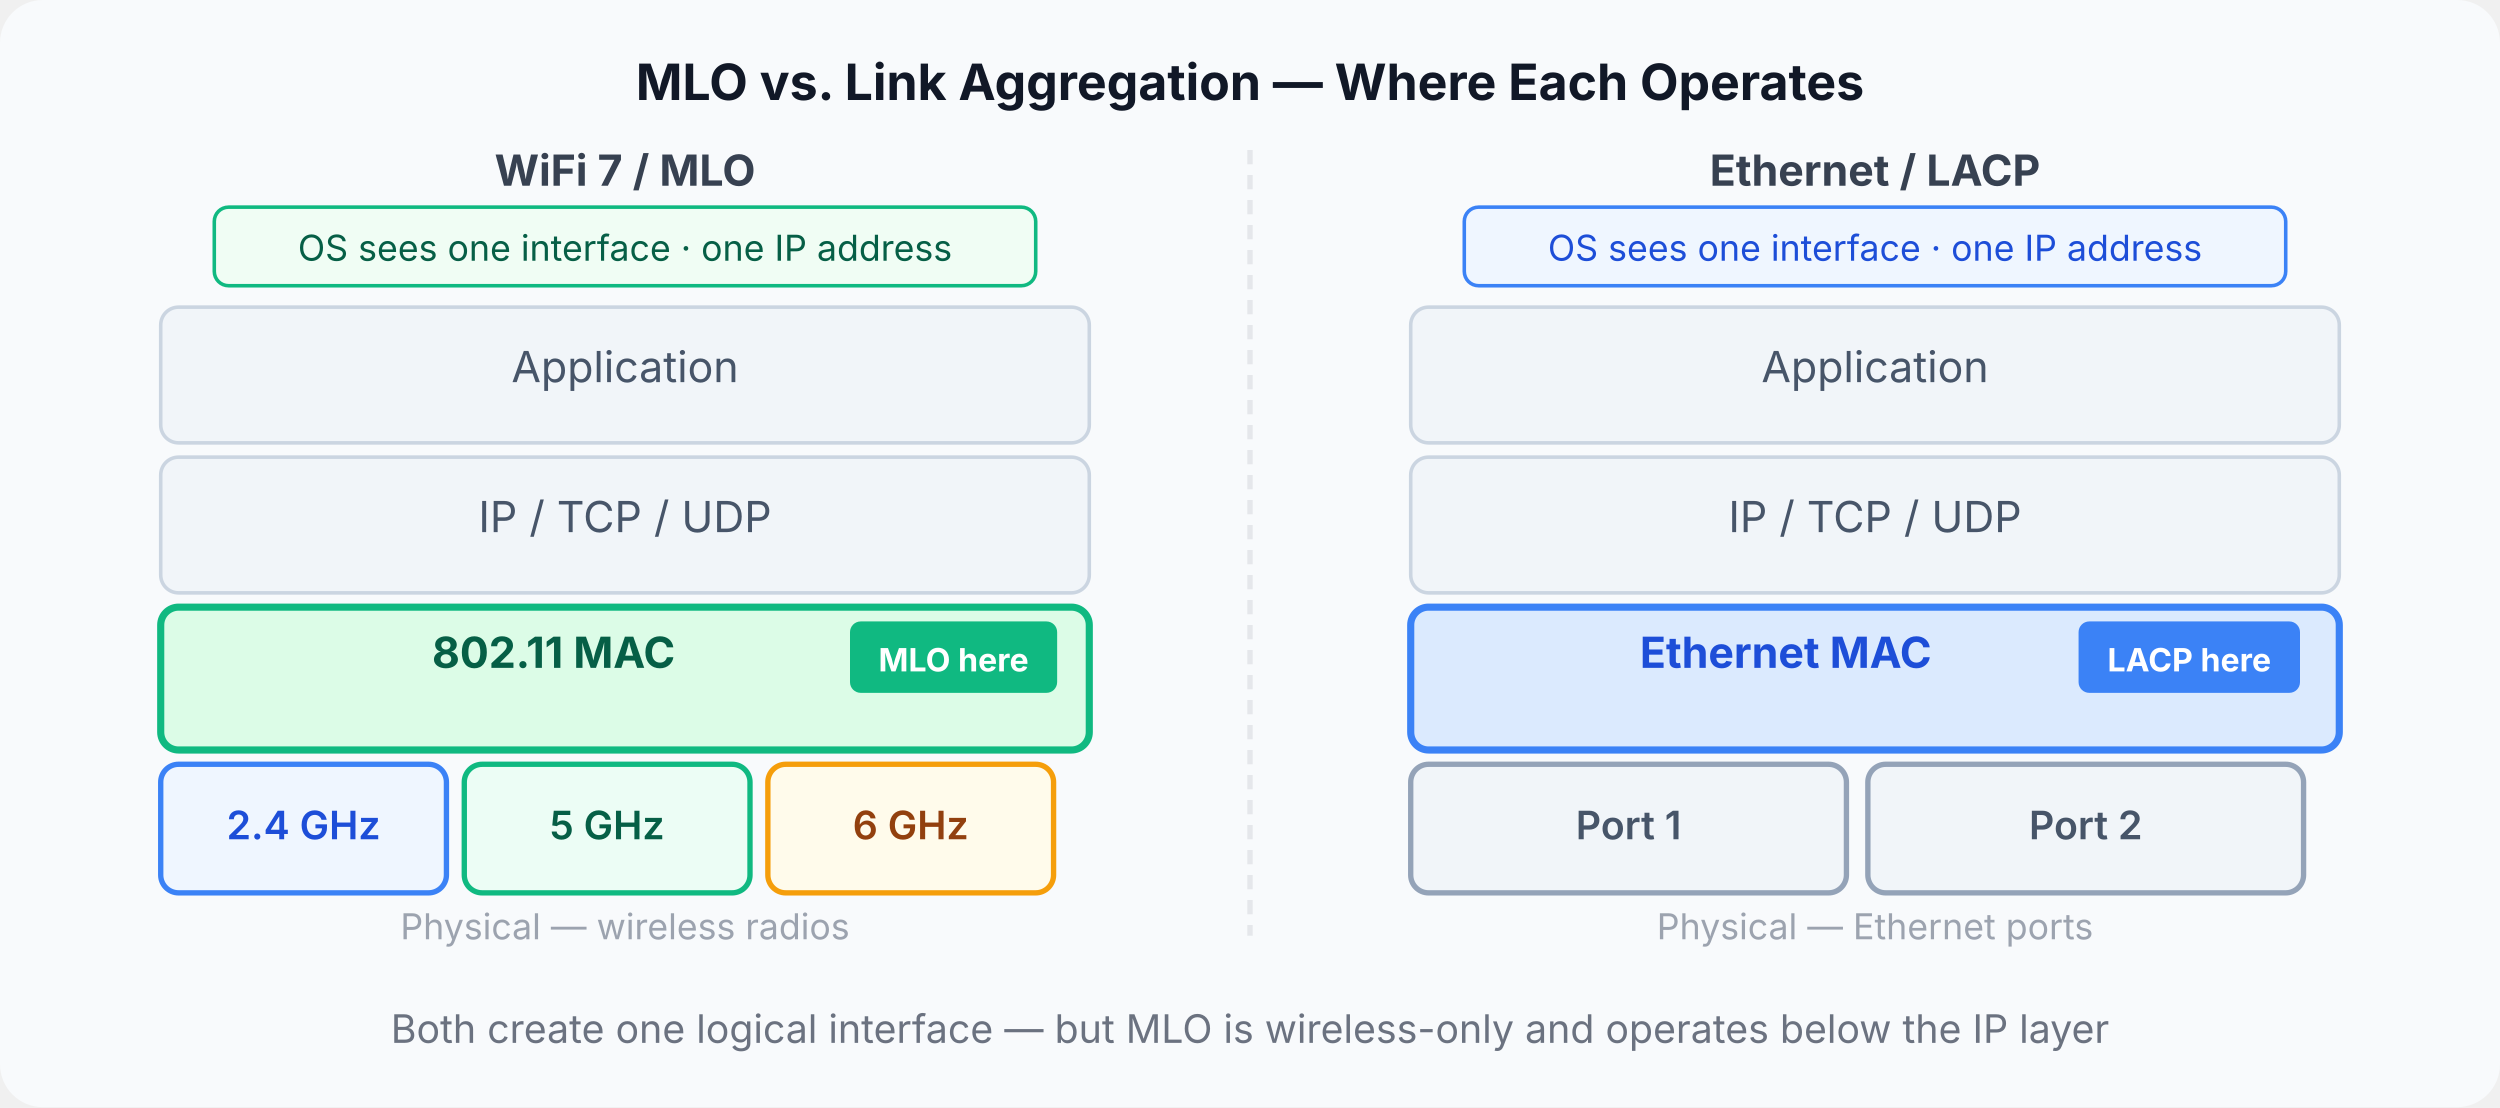
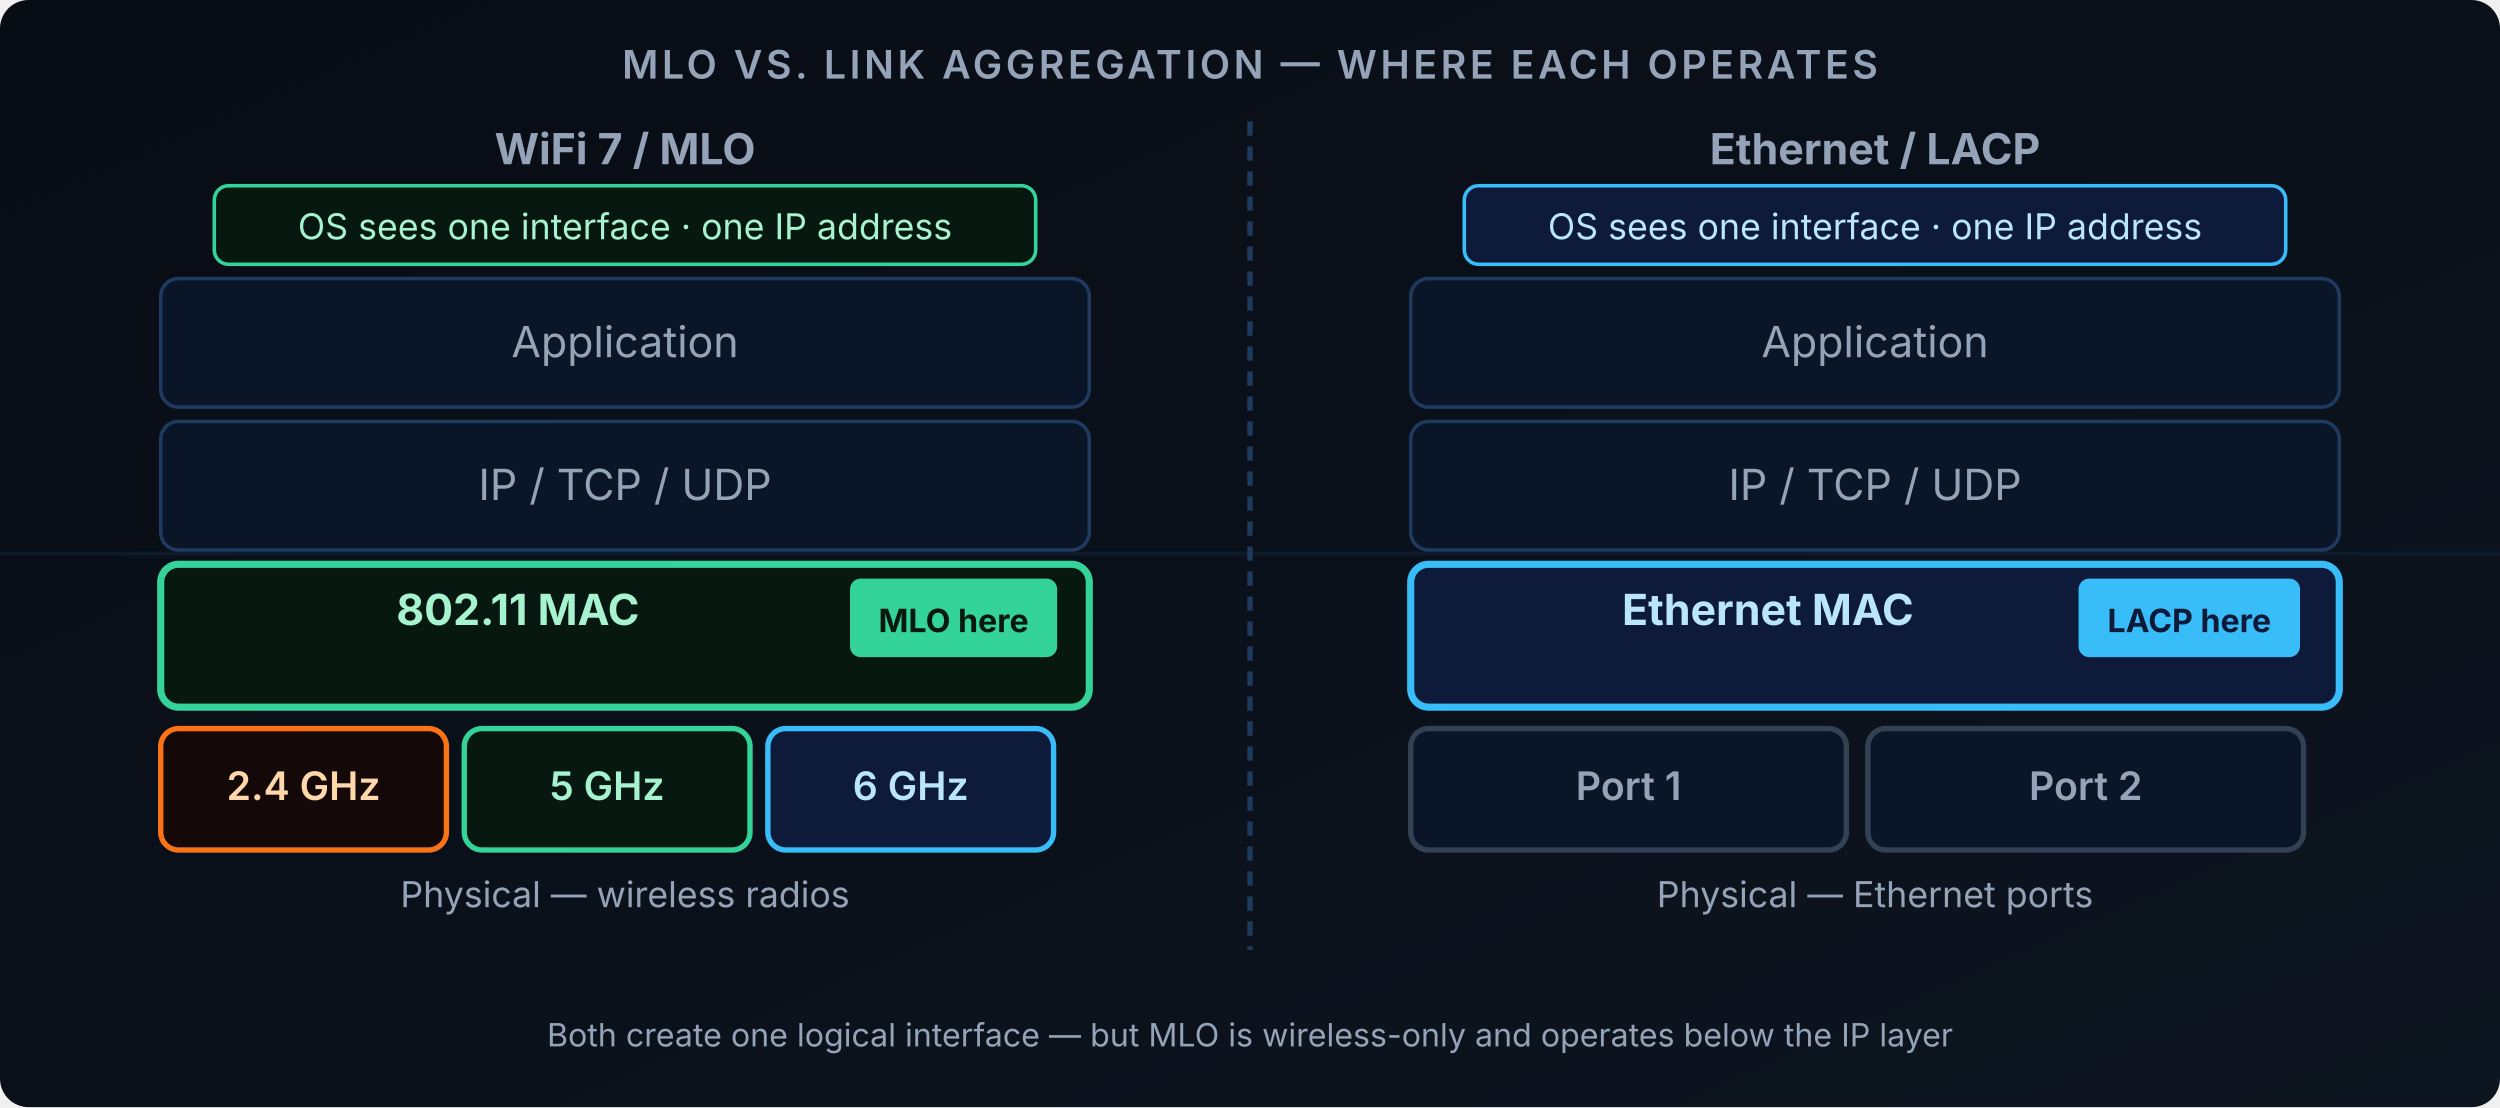
<svg xmlns="http://www.w3.org/2000/svg" viewBox="0 0 700 310" width="700" height="310" font-family="system-ui,-apple-system,BlinkMacSystemFont,'Segoe UI',sans-serif">
-   <rect width="700" height="310" fill="#f8fafc" rx="12" />
-   <text x="350" y="28" text-anchor="middle" font-size="14" font-weight="700" fill="#111827">MLO vs. Link Aggregation — Where Each Operates</text>
-   <line x1="350" y1="42" x2="350" y2="262" stroke="#e5e7eb" stroke-width="1.5" stroke-dasharray="4,3" />
-   <text x="175" y="52" text-anchor="middle" font-size="12" font-weight="700" fill="#374151">WiFi 7 / MLO</text>
-   <rect x="60" y="58" width="230" height="22" fill="#f0fdf4" stroke="#10b981" stroke-width="1" rx="4" />
-   <text x="175" y="73" text-anchor="middle" font-size="10" fill="#065f46">OS sees one interface · one IP address</text>
-   <rect x="45" y="86" width="260" height="38" fill="#f1f5f9" stroke="#cbd5e1" stroke-width="1" rx="5" />
-   <text x="175" y="107" text-anchor="middle" font-size="12" fill="#475569">Application</text>
-   <rect x="45" y="128" width="260" height="38" fill="#f1f5f9" stroke="#cbd5e1" stroke-width="1" rx="5" />
-   <text x="175" y="149" text-anchor="middle" font-size="12" fill="#475569">IP / TCP / UDP</text>
-   <rect x="45" y="170" width="260" height="40" fill="#dcfce7" stroke="#10b981" stroke-width="2" rx="5" />
-   <text x="155" y="187" text-anchor="middle" font-size="12" font-weight="700" fill="#065f46">802.11 MAC</text>
-   <rect x="238" y="174" width="58" height="20" fill="#10b981" rx="3" />
-   <text x="267" y="188" text-anchor="middle" font-size="9" font-weight="700" fill="white">MLO here</text>
-   <rect x="45" y="214" width="80" height="36" fill="#eff6ff" stroke="#3b82f6" stroke-width="1.5" rx="5" />
-   <text x="85" y="235" text-anchor="middle" font-size="11" font-weight="600" fill="#1d4ed8">2.4 GHz</text>
-   <rect x="130" y="214" width="80" height="36" fill="#ecfdf5" stroke="#10b981" stroke-width="1.5" rx="5" />
-   <text x="170" y="235" text-anchor="middle" font-size="11" font-weight="600" fill="#065f46">5 GHz</text>
-   <rect x="215" y="214" width="80" height="36" fill="#fffbeb" stroke="#f59e0b" stroke-width="1.5" rx="5" />
-   <text x="255" y="235" text-anchor="middle" font-size="11" font-weight="600" fill="#92400e">6 GHz</text>
-   <text x="175" y="263" text-anchor="middle" font-size="10" fill="#9ca3af">Physical — wireless radios</text>
-   <text x="525" y="52" text-anchor="middle" font-size="12" font-weight="700" fill="#374151">Ethernet / LACP</text>
-   <rect x="410" y="58" width="230" height="22" fill="#eff6ff" stroke="#3b82f6" stroke-width="1" rx="4" />
-   <text x="525" y="73" text-anchor="middle" font-size="10" fill="#1d4ed8">OS sees one interface · one IP address</text>
-   <rect x="395" y="86" width="260" height="38" fill="#f1f5f9" stroke="#cbd5e1" stroke-width="1" rx="5" />
-   <text x="525" y="107" text-anchor="middle" font-size="12" fill="#475569">Application</text>
-   <rect x="395" y="128" width="260" height="38" fill="#f1f5f9" stroke="#cbd5e1" stroke-width="1" rx="5" />
-   <text x="525" y="149" text-anchor="middle" font-size="12" fill="#475569">IP / TCP / UDP</text>
-   <rect x="395" y="170" width="260" height="40" fill="#dbeafe" stroke="#3b82f6" stroke-width="2" rx="5" />
-   <text x="500" y="187" text-anchor="middle" font-size="12" font-weight="700" fill="#1d4ed8">Ethernet MAC</text>
-   <rect x="582" y="174" width="62" height="20" fill="#3b82f6" rx="3" />
-   <text x="613" y="188" text-anchor="middle" font-size="9" font-weight="700" fill="white">LACP here</text>
-   <rect x="395" y="214" width="122" height="36" fill="#f1f5f9" stroke="#94a3b8" stroke-width="1.5" rx="5" />
-   <text x="456" y="235" text-anchor="middle" font-size="11" font-weight="600" fill="#475569">Port 1</text>
-   <rect x="523" y="214" width="122" height="36" fill="#f1f5f9" stroke="#94a3b8" stroke-width="1.5" rx="5" />
-   <text x="584" y="235" text-anchor="middle" font-size="11" font-weight="600" fill="#475569">Port 2</text>
-   <text x="525" y="263" text-anchor="middle" font-size="10" fill="#9ca3af">Physical — Ethernet ports</text>
-   <text x="350" y="292" text-anchor="middle" font-size="11" fill="#6b7280">Both create one logical interface — but MLO is wireless-only and operates below the IP layer</text>
+   <defs>
+     <linearGradient id="bg" x1="0" y1="0" x2="1" y2="1">
+       <stop offset="0%" stop-color="#080c14" />
+       <stop offset="100%" stop-color="#0d1520" />
+     </linearGradient>
+   </defs>
+   <rect width="700" height="310" fill="url(#bg)" rx="8" />
+   <line x1="0" y1="155" x2="700" y2="155" stroke="#0d1a2a" stroke-width="1" />
+   <text x="350" y="22" text-anchor="middle" font-size="11" font-weight="600" fill="#94a3b8" letter-spacing="1">MLO VS. LINK AGGREGATION — WHERE EACH OPERATES</text>
+   <line x1="350" y1="34" x2="350" y2="266" stroke="#1e3a5f" stroke-width="1.5" stroke-dasharray="4,3" />
+   <text x="175" y="46" text-anchor="middle" font-size="12" font-weight="700" fill="#94a3b8">WiFi 7 / MLO</text>
+   <rect x="60" y="52" width="230" height="22" fill="#071810" stroke="#34d399" stroke-width="1" rx="4" />
+   <text x="175" y="67" text-anchor="middle" font-size="10" fill="#a7f3d0">OS sees one interface · one IP address</text>
+   <rect x="45" y="78" width="260" height="36" fill="#0a1628" stroke="#1e3a5f" stroke-width="1" rx="5" />
+   <text x="175" y="100" text-anchor="middle" font-size="12" fill="#94a3b8">Application</text>
+   <rect x="45" y="118" width="260" height="36" fill="#0a1628" stroke="#1e3a5f" stroke-width="1" rx="5" />
+   <text x="175" y="140" text-anchor="middle" font-size="12" fill="#94a3b8">IP / TCP / UDP</text>
+   <rect x="45" y="158" width="260" height="40" fill="#071810" stroke="#34d399" stroke-width="2" rx="5" />
+   <text x="145" y="175" text-anchor="middle" font-size="12" font-weight="700" fill="#a7f3d0">802.11 MAC</text>
+   <rect x="238" y="162" width="58" height="22" fill="#34d399" rx="3" />
+   <text x="267" y="177" text-anchor="middle" font-size="9" font-weight="700" fill="#071810">MLO here</text>
+   <rect x="45" y="204" width="80" height="34" fill="#150808" stroke="#f97316" stroke-width="1.5" rx="5" />
+   <text x="85" y="224" text-anchor="middle" font-size="11" font-weight="600" fill="#fed7aa">2.4 GHz</text>
+   <rect x="130" y="204" width="80" height="34" fill="#071810" stroke="#34d399" stroke-width="1.5" rx="5" />
+   <text x="170" y="224" text-anchor="middle" font-size="11" font-weight="600" fill="#a7f3d0">5 GHz</text>
+   <rect x="215" y="204" width="80" height="34" fill="#0e1a3a" stroke="#38bdf8" stroke-width="1.5" rx="5" />
+   <text x="255" y="224" text-anchor="middle" font-size="11" font-weight="600" fill="#bae6fd">6 GHz</text>
+   <text x="175" y="254" text-anchor="middle" font-size="10" fill="#94a3b8">Physical — wireless radios</text>
+   <text x="525" y="46" text-anchor="middle" font-size="12" font-weight="700" fill="#94a3b8">Ethernet / LACP</text>
+   <rect x="410" y="52" width="230" height="22" fill="#0e1a3a" stroke="#38bdf8" stroke-width="1" rx="4" />
+   <text x="525" y="67" text-anchor="middle" font-size="10" fill="#bae6fd">OS sees one interface · one IP address</text>
+   <rect x="395" y="78" width="260" height="36" fill="#0a1628" stroke="#1e3a5f" stroke-width="1" rx="5" />
+   <text x="525" y="100" text-anchor="middle" font-size="12" fill="#94a3b8">Application</text>
+   <rect x="395" y="118" width="260" height="36" fill="#0a1628" stroke="#1e3a5f" stroke-width="1" rx="5" />
+   <text x="525" y="140" text-anchor="middle" font-size="12" fill="#94a3b8">IP / TCP / UDP</text>
+   <rect x="395" y="158" width="260" height="40" fill="#0e1a3a" stroke="#38bdf8" stroke-width="2" rx="5" />
+   <text x="495" y="175" text-anchor="middle" font-size="12" font-weight="700" fill="#bae6fd">Ethernet MAC</text>
+   <rect x="582" y="162" width="62" height="22" fill="#38bdf8" rx="3" />
+   <text x="613" y="177" text-anchor="middle" font-size="9" font-weight="700" fill="#0e1a3a">LACP here</text>
+   <rect x="395" y="204" width="122" height="34" fill="#0a1628" stroke="#334155" stroke-width="1.5" rx="5" />
+   <text x="456" y="224" text-anchor="middle" font-size="11" font-weight="600" fill="#94a3b8">Port 1</text>
+   <rect x="523" y="204" width="122" height="34" fill="#0a1628" stroke="#334155" stroke-width="1.5" rx="5" />
+   <text x="584" y="224" text-anchor="middle" font-size="11" font-weight="600" fill="#94a3b8">Port 2</text>
+   <text x="525" y="254" text-anchor="middle" font-size="10" fill="#94a3b8">Physical — Ethernet ports</text>
+   <text x="350" y="293" text-anchor="middle" font-size="9" fill="#94a3b8">Both create one logical interface — but MLO is wireless-only and operates below the IP layer</text>
</svg>
